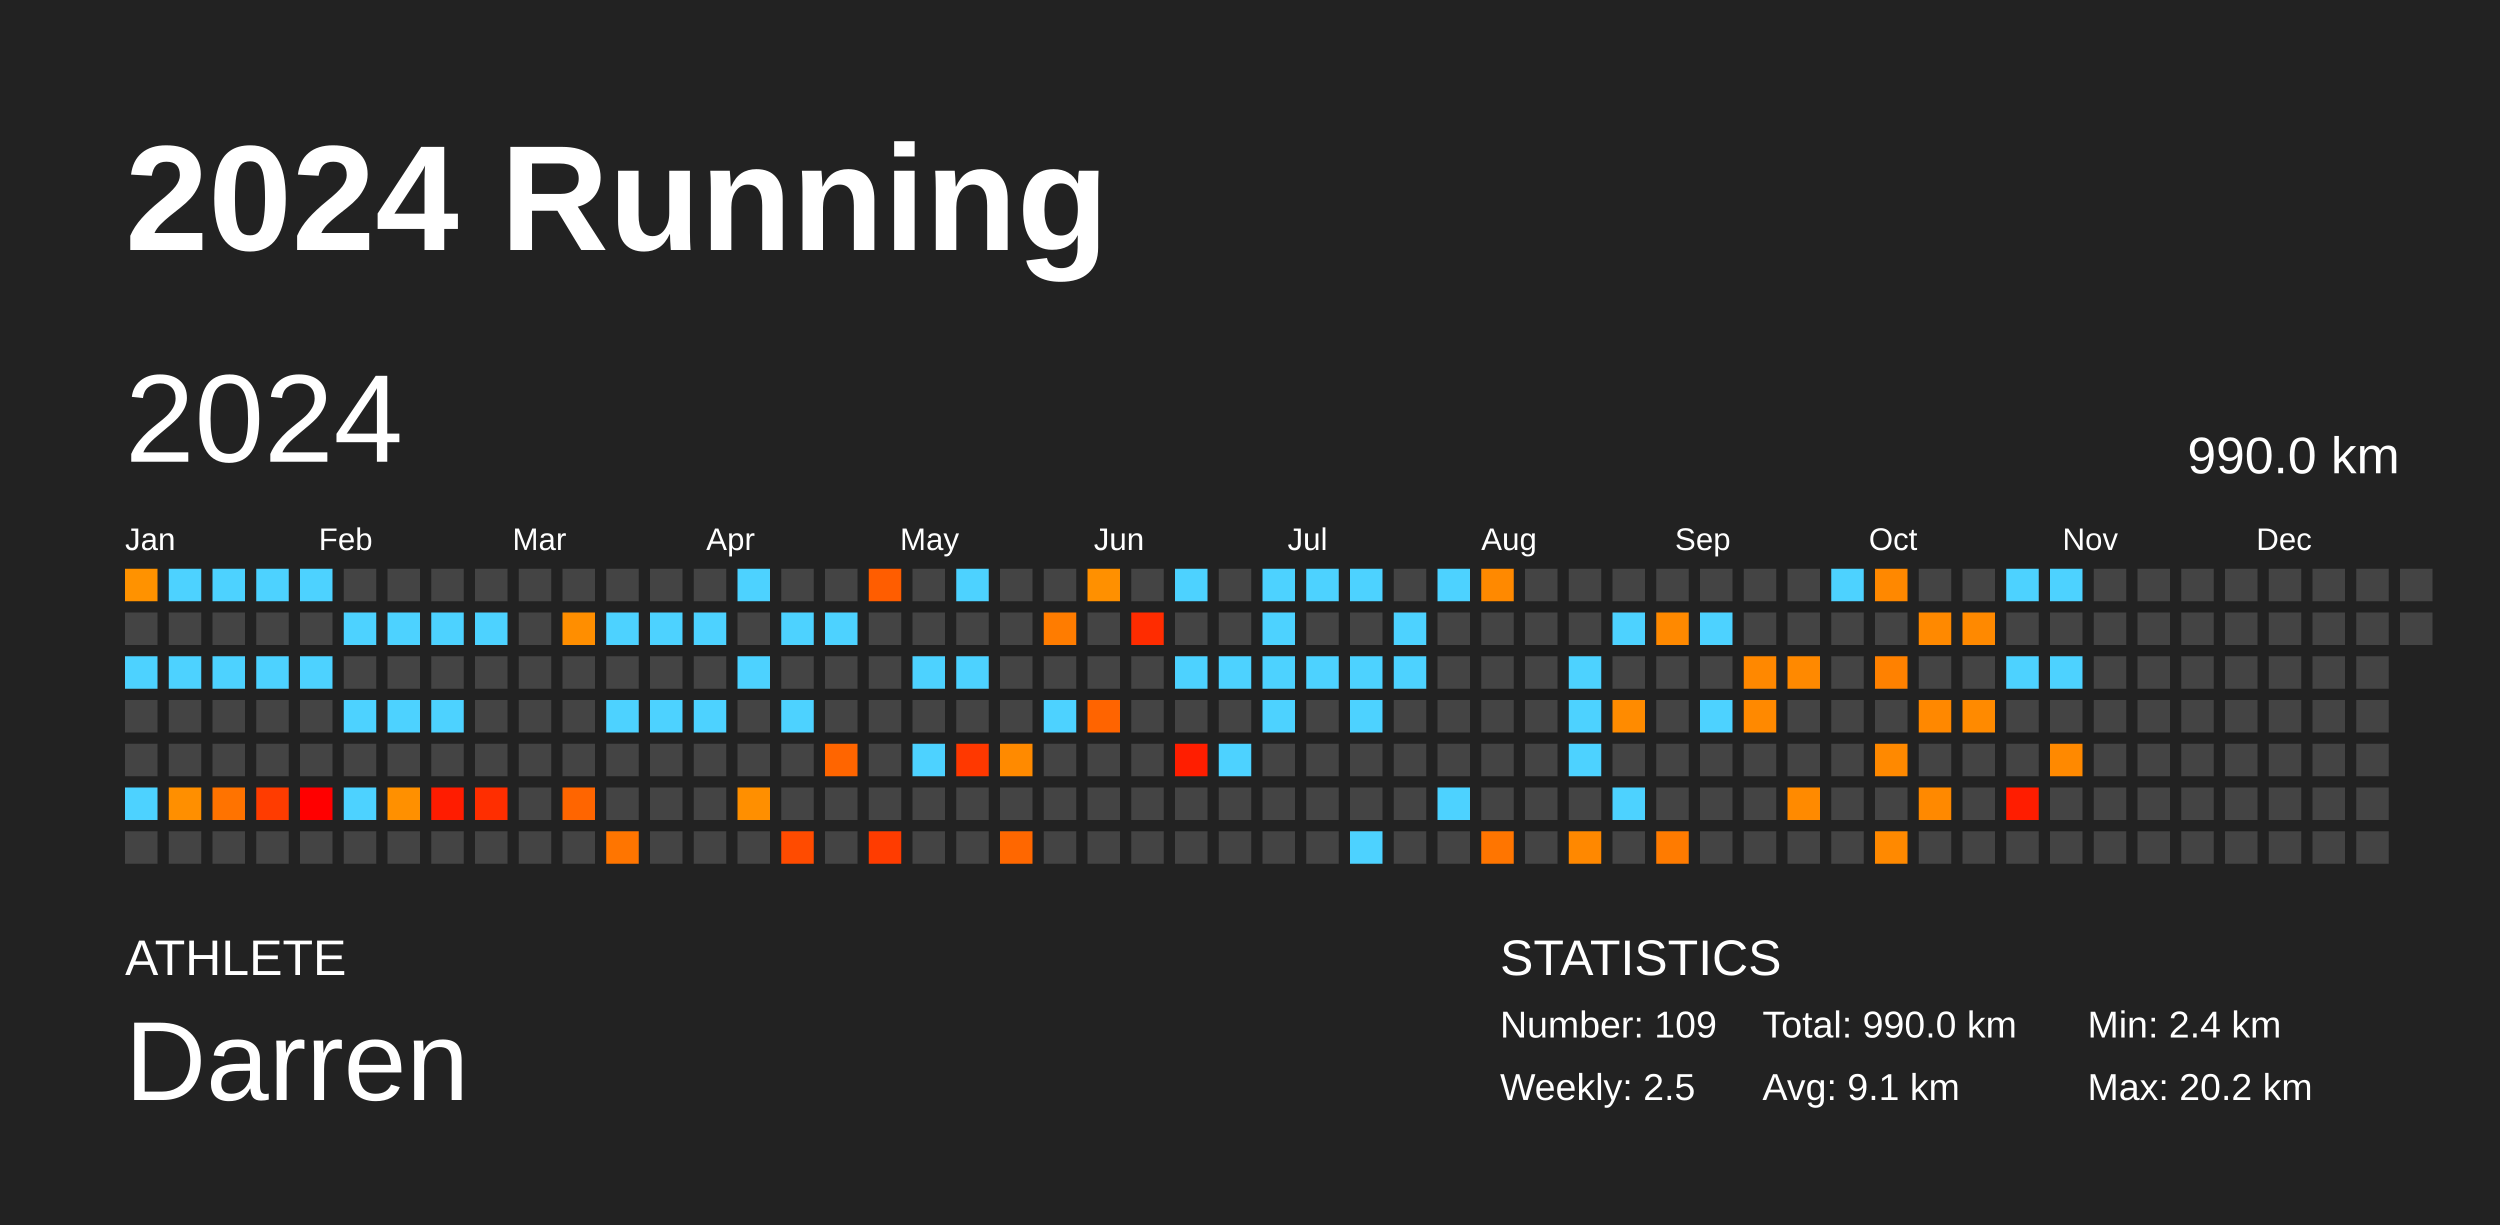
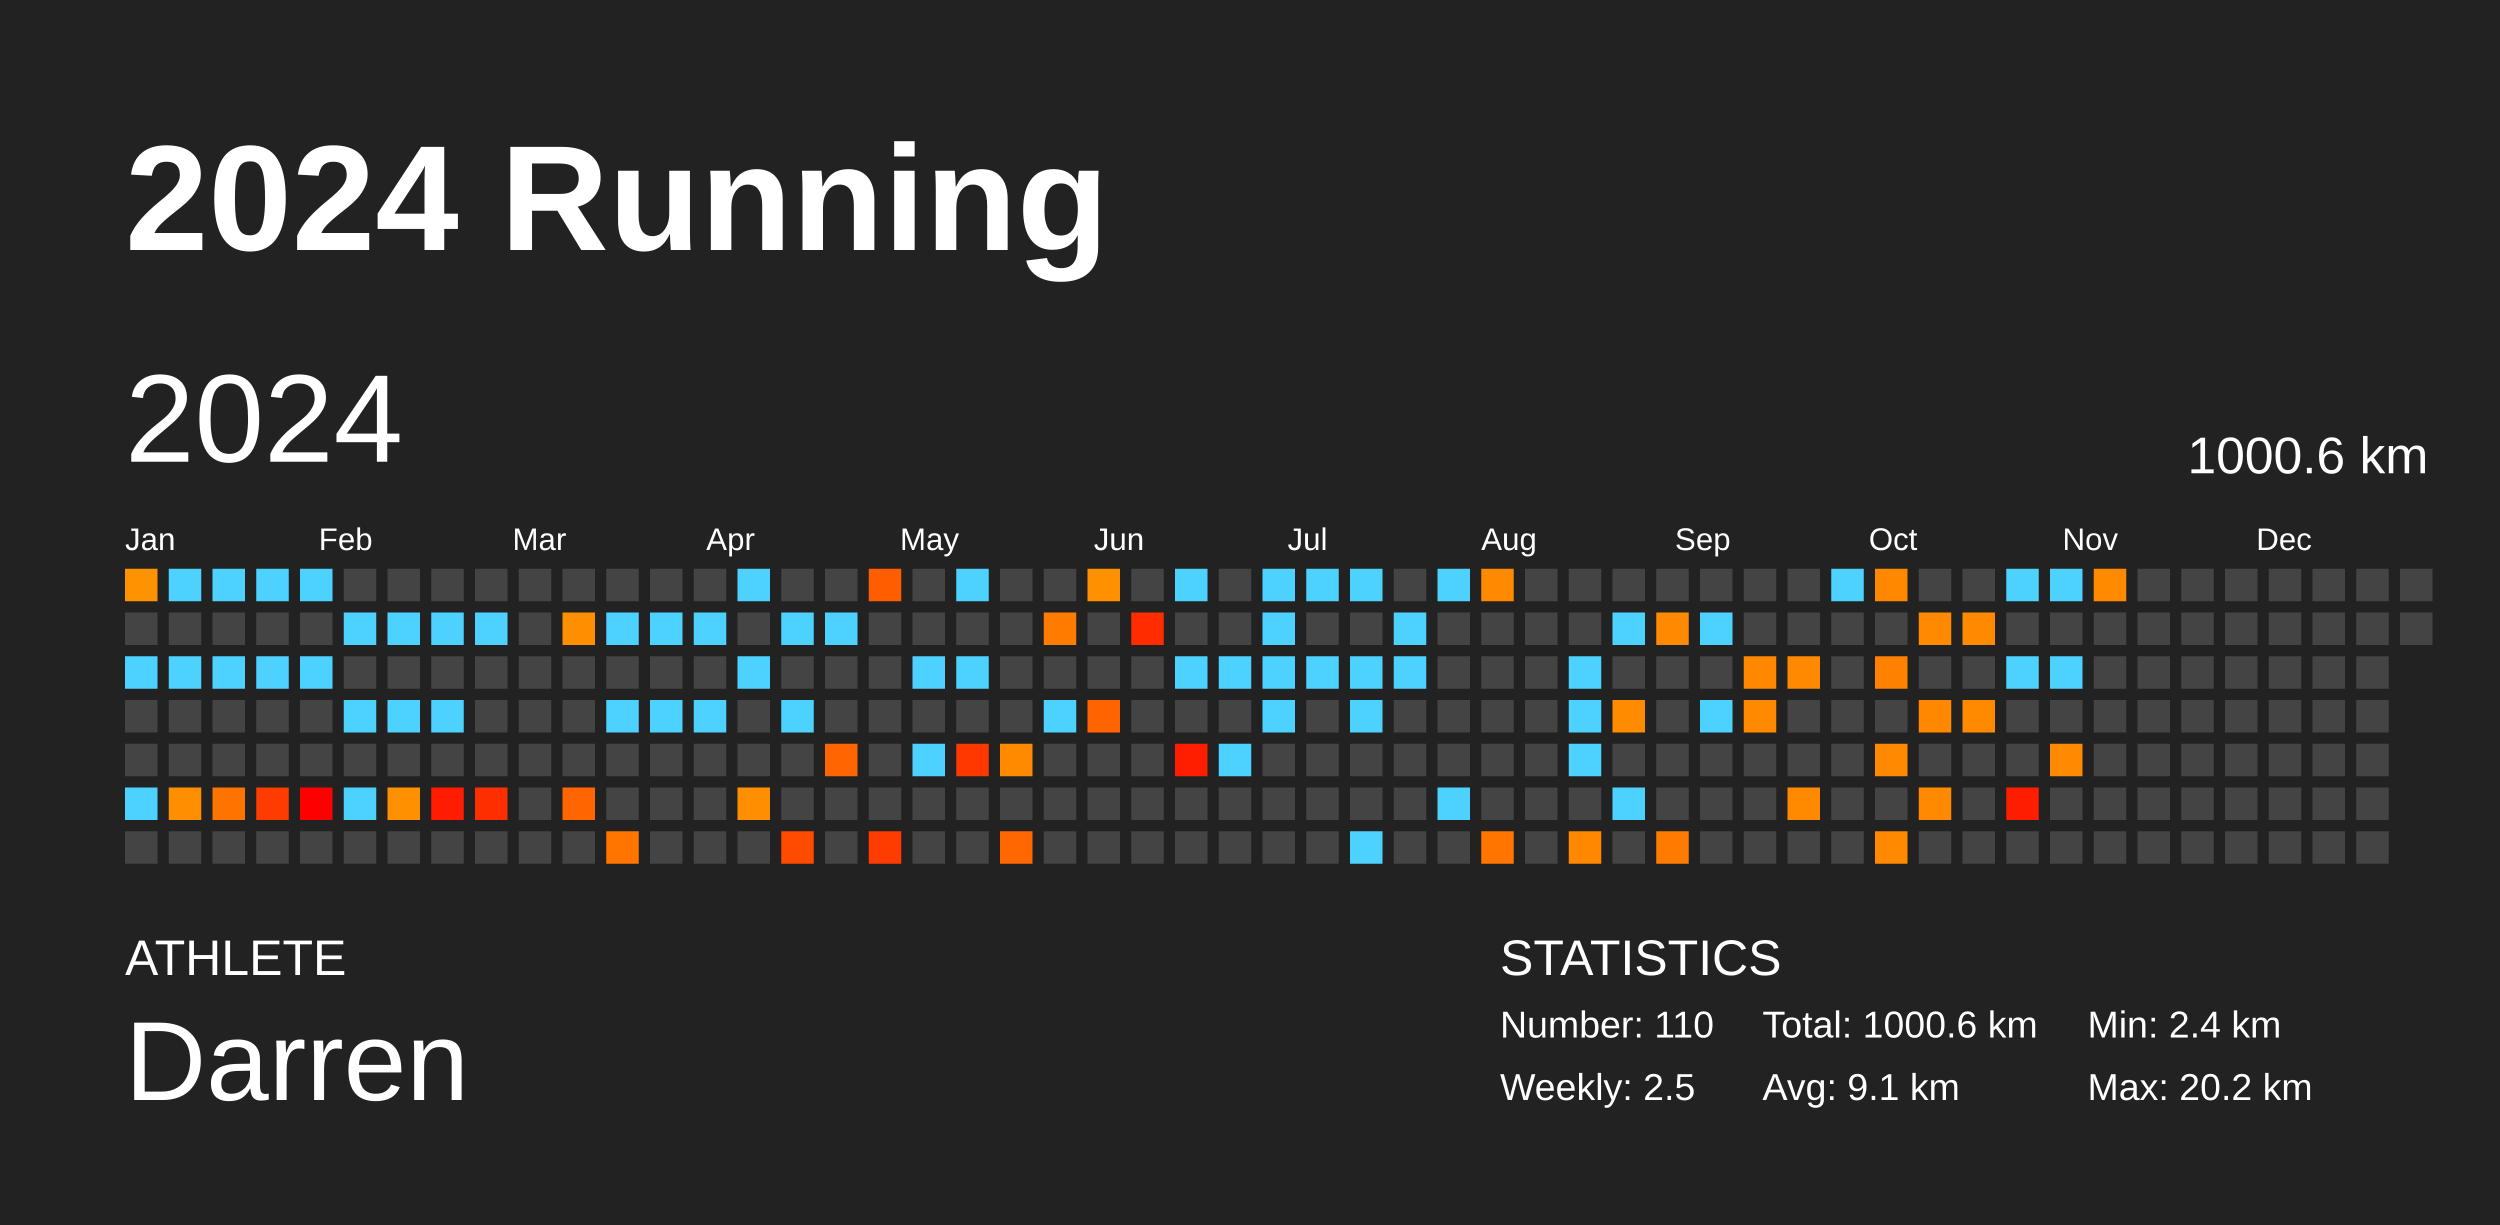
<svg xmlns="http://www.w3.org/2000/svg" baseProfile="full" height="98mm" version="1.1" viewBox="0,0,200,98" width="200mm">
  <defs />
  <rect fill="#222222" height="98" width="200" x="0" y="0" />
  <text fill="#FFFFFF" style="font-size:12px; font-family:Arial; font-weight:bold;" x="10" y="20">2024 Running</text>
  <text fill="#FFFFFF" style="font-size:4px; font-family:Arial" x="10" y="78">ATHLETE</text>
  <text fill="#FFFFFF" style="font-size:9px; font-family:Arial" x="10" y="88">Darren</text>
  <text fill="#FFFFFF" style="font-size:4px; font-family:Arial" x="120" y="78">STATISTICS</text>
-   <text fill="#FFFFFF" style="font-size:3px; font-family:Arial" x="120" y="83">Number: 109</text>
+   <text fill="#FFFFFF" style="font-size:3px; font-family:Arial" x="120" y="83">Number: 110</text>
  <text fill="#FFFFFF" style="font-size:3px; font-family:Arial" x="120" y="88">Weekly: 2.5</text>
-   <text fill="#FFFFFF" style="font-size:3px; font-family:Arial" x="141" y="83">Total: 990.0 km</text>
+   <text fill="#FFFFFF" style="font-size:3px; font-family:Arial" x="141" y="83">Total: 1000.6 km</text>
  <text fill="#FFFFFF" style="font-size:3px; font-family:Arial" x="141" y="88">Avg: 9.1 km</text>
  <text fill="#FFFFFF" style="font-size:3px; font-family:Arial" x="167" y="83">Min: 2.4 km</text>
  <text fill="#FFFFFF" style="font-size:3px; font-family:Arial" x="167" y="88">Max: 20.2 km</text>
  <text dominant-baseline="hanging" fill="#FFFFFF" style="font-size:10.0px; font-family:Arial;" x="10" y="30">2024</text>
-   <text dominant-baseline="hanging" fill="#FFFFFF" style="font-size:4.125px; font-family:Arial;" x="175" y="35">990.0 km</text>
+   <text dominant-baseline="hanging" fill="#FFFFFF" style="font-size:4.125px; font-family:Arial;" x="175" y="35">1000.6 km</text>
  <text fill="#FFFFFF" style="font-size:2.5px; font-family:Arial" x="10.0" y="44">Jan</text>
  <text fill="#FFFFFF" style="font-size:2.5px; font-family:Arial" x="25.5" y="44">Feb</text>
  <text fill="#FFFFFF" style="font-size:2.5px; font-family:Arial" x="41.0" y="44">Mar</text>
  <text fill="#FFFFFF" style="font-size:2.5px; font-family:Arial" x="56.5" y="44">Apr</text>
  <text fill="#FFFFFF" style="font-size:2.5px; font-family:Arial" x="72.0" y="44">May</text>
  <text fill="#FFFFFF" style="font-size:2.5px; font-family:Arial" x="87.5" y="44">Jun</text>
  <text fill="#FFFFFF" style="font-size:2.5px; font-family:Arial" x="103.0" y="44">Jul</text>
  <text fill="#FFFFFF" style="font-size:2.5px; font-family:Arial" x="118.5" y="44">Aug</text>
  <text fill="#FFFFFF" style="font-size:2.5px; font-family:Arial" x="134.0" y="44">Sep</text>
  <text fill="#FFFFFF" style="font-size:2.5px; font-family:Arial" x="149.5" y="44">Oct</text>
  <text fill="#FFFFFF" style="font-size:2.5px; font-family:Arial" x="165.0" y="44">Nov</text>
  <text fill="#FFFFFF" style="font-size:2.5px; font-family:Arial" x="180.5" y="44">Dec</text>
  <rect fill="#ff9200" height="2.6" width="2.6" x="10.0" y="45.5" />
  <rect fill="#444444" height="2.6" width="2.6" x="10.0" y="49.0" />
  <rect fill="#4dd2ff" height="2.6" width="2.6" x="10.0" y="52.5" />
  <rect fill="#444444" height="2.6" width="2.6" x="10.0" y="56.0" />
  <rect fill="#444444" height="2.6" width="2.6" x="10.0" y="59.5" />
  <rect fill="#4dd2ff" height="2.6" width="2.6" x="10.0" y="63.0" />
  <rect fill="#444444" height="2.6" width="2.6" x="10.0" y="66.5" />
  <rect fill="#4dd2ff" height="2.6" width="2.6" x="13.5" y="45.5" />
  <rect fill="#444444" height="2.6" width="2.6" x="13.5" y="49.0" />
  <rect fill="#4dd2ff" height="2.6" width="2.6" x="13.5" y="52.5" />
  <rect fill="#444444" height="2.6" width="2.6" x="13.5" y="56.0" />
  <rect fill="#444444" height="2.6" width="2.6" x="13.5" y="59.5" />
  <rect fill="#ff8f00" height="2.6" width="2.6" x="13.5" y="63.0" />
  <rect fill="#444444" height="2.6" width="2.6" x="13.5" y="66.5" />
  <rect fill="#4dd2ff" height="2.6" width="2.6" x="17.0" y="45.5" />
  <rect fill="#444444" height="2.6" width="2.6" x="17.0" y="49.0" />
  <rect fill="#4dd2ff" height="2.6" width="2.6" x="17.0" y="52.5" />
  <rect fill="#444444" height="2.6" width="2.6" x="17.0" y="56.0" />
  <rect fill="#444444" height="2.6" width="2.6" x="17.0" y="59.5" />
  <rect fill="#ff7300" height="2.6" width="2.6" x="17.0" y="63.0" />
  <rect fill="#444444" height="2.6" width="2.6" x="17.0" y="66.5" />
  <rect fill="#4dd2ff" height="2.6" width="2.6" x="20.5" y="45.5" />
  <rect fill="#444444" height="2.6" width="2.6" x="20.5" y="49.0" />
  <rect fill="#4dd2ff" height="2.6" width="2.6" x="20.5" y="52.5" />
  <rect fill="#444444" height="2.6" width="2.6" x="20.5" y="56.0" />
  <rect fill="#444444" height="2.6" width="2.6" x="20.5" y="59.5" />
  <rect fill="#ff3c00" height="2.6" width="2.6" x="20.5" y="63.0" />
  <rect fill="#444444" height="2.6" width="2.6" x="20.5" y="66.5" />
  <rect fill="#4dd2ff" height="2.6" width="2.6" x="24.0" y="45.5" />
  <rect fill="#444444" height="2.6" width="2.6" x="24.0" y="49.0" />
  <rect fill="#4dd2ff" height="2.6" width="2.6" x="24.0" y="52.5" />
  <rect fill="#444444" height="2.6" width="2.6" x="24.0" y="56.0" />
  <rect fill="#444444" height="2.6" width="2.6" x="24.0" y="59.5" />
  <rect fill="red" height="2.6" width="2.6" x="24.0" y="63.0" />
  <rect fill="#444444" height="2.6" width="2.6" x="24.0" y="66.5" />
  <rect fill="#444444" height="2.6" width="2.6" x="27.5" y="45.5" />
  <rect fill="#4dd2ff" height="2.6" width="2.6" x="27.5" y="49.0" />
  <rect fill="#444444" height="2.6" width="2.6" x="27.5" y="52.5" />
  <rect fill="#4dd2ff" height="2.6" width="2.6" x="27.5" y="56.0" />
  <rect fill="#444444" height="2.6" width="2.6" x="27.5" y="59.5" />
  <rect fill="#4dd2ff" height="2.6" width="2.6" x="27.5" y="63.0" />
  <rect fill="#444444" height="2.6" width="2.6" x="27.5" y="66.5" />
  <rect fill="#444444" height="2.6" width="2.6" x="31.0" y="45.5" />
  <rect fill="#4dd2ff" height="2.6" width="2.6" x="31.0" y="49.0" />
  <rect fill="#444444" height="2.6" width="2.6" x="31.0" y="52.5" />
  <rect fill="#4dd2ff" height="2.6" width="2.6" x="31.0" y="56.0" />
  <rect fill="#444444" height="2.6" width="2.6" x="31.0" y="59.5" />
  <rect fill="#ff9000" height="2.6" width="2.6" x="31.0" y="63.0" />
  <rect fill="#444444" height="2.6" width="2.6" x="31.0" y="66.5" />
  <rect fill="#444444" height="2.6" width="2.6" x="34.5" y="45.5" />
  <rect fill="#4dd2ff" height="2.6" width="2.6" x="34.5" y="49.0" />
  <rect fill="#444444" height="2.6" width="2.6" x="34.5" y="52.5" />
  <rect fill="#4dd2ff" height="2.6" width="2.6" x="34.5" y="56.0" />
  <rect fill="#444444" height="2.6" width="2.6" x="34.5" y="59.5" />
  <rect fill="#ff1c00" height="2.6" width="2.6" x="34.5" y="63.0" />
  <rect fill="#444444" height="2.6" width="2.6" x="34.5" y="66.5" />
  <rect fill="#444444" height="2.6" width="2.6" x="38.0" y="45.5" />
  <rect fill="#4dd2ff" height="2.6" width="2.6" x="38.0" y="49.0" />
  <rect fill="#444444" height="2.6" width="2.6" x="38.0" y="52.5" />
  <rect fill="#444444" height="2.6" width="2.6" x="38.0" y="56.0" />
  <rect fill="#444444" height="2.6" width="2.6" x="38.0" y="59.5" />
  <rect fill="#ff2e00" height="2.6" width="2.6" x="38.0" y="63.0" />
  <rect fill="#444444" height="2.6" width="2.6" x="38.0" y="66.5" />
  <rect fill="#444444" height="2.6" width="2.6" x="41.5" y="45.5" />
  <rect fill="#444444" height="2.6" width="2.6" x="41.5" y="49.0" />
  <rect fill="#444444" height="2.6" width="2.6" x="41.5" y="52.5" />
  <rect fill="#444444" height="2.6" width="2.6" x="41.5" y="56.0" />
  <rect fill="#444444" height="2.6" width="2.6" x="41.5" y="59.5" />
  <rect fill="#444444" height="2.6" width="2.6" x="41.5" y="63.0" />
  <rect fill="#444444" height="2.6" width="2.6" x="41.5" y="66.5" />
  <rect fill="#444444" height="2.6" width="2.6" x="45.0" y="45.5" />
  <rect fill="#ff8e00" height="2.6" width="2.6" x="45.0" y="49.0" />
  <rect fill="#444444" height="2.6" width="2.6" x="45.0" y="52.5" />
  <rect fill="#444444" height="2.6" width="2.6" x="45.0" y="56.0" />
  <rect fill="#444444" height="2.6" width="2.6" x="45.0" y="59.5" />
  <rect fill="#ff6500" height="2.6" width="2.6" x="45.0" y="63.0" />
  <rect fill="#444444" height="2.6" width="2.6" x="45.0" y="66.5" />
  <rect fill="#444444" height="2.6" width="2.6" x="48.5" y="45.5" />
  <rect fill="#4dd2ff" height="2.6" width="2.6" x="48.5" y="49.0" />
  <rect fill="#444444" height="2.6" width="2.6" x="48.5" y="52.5" />
  <rect fill="#4dd2ff" height="2.6" width="2.6" x="48.5" y="56.0" />
  <rect fill="#444444" height="2.6" width="2.6" x="48.5" y="59.5" />
  <rect fill="#444444" height="2.6" width="2.6" x="48.5" y="63.0" />
  <rect fill="#ff7500" height="2.6" width="2.6" x="48.5" y="66.5" />
  <rect fill="#444444" height="2.6" width="2.6" x="52.0" y="45.5" />
  <rect fill="#4dd2ff" height="2.6" width="2.6" x="52.0" y="49.0" />
  <rect fill="#444444" height="2.6" width="2.6" x="52.0" y="52.5" />
  <rect fill="#4dd2ff" height="2.6" width="2.6" x="52.0" y="56.0" />
  <rect fill="#444444" height="2.6" width="2.6" x="52.0" y="59.5" />
  <rect fill="#444444" height="2.6" width="2.6" x="52.0" y="63.0" />
  <rect fill="#444444" height="2.6" width="2.6" x="52.0" y="66.5" />
  <rect fill="#444444" height="2.6" width="2.6" x="55.5" y="45.5" />
  <rect fill="#4dd2ff" height="2.6" width="2.6" x="55.5" y="49.0" />
  <rect fill="#444444" height="2.6" width="2.6" x="55.5" y="52.5" />
  <rect fill="#4dd2ff" height="2.6" width="2.6" x="55.5" y="56.0" />
  <rect fill="#444444" height="2.6" width="2.6" x="55.5" y="59.5" />
  <rect fill="#444444" height="2.6" width="2.6" x="55.5" y="63.0" />
  <rect fill="#444444" height="2.6" width="2.6" x="55.5" y="66.5" />
  <rect fill="#4dd2ff" height="2.6" width="2.6" x="59.0" y="45.5" />
  <rect fill="#444444" height="2.6" width="2.6" x="59.0" y="49.0" />
  <rect fill="#4dd2ff" height="2.6" width="2.6" x="59.0" y="52.5" />
  <rect fill="#444444" height="2.6" width="2.6" x="59.0" y="56.0" />
  <rect fill="#444444" height="2.6" width="2.6" x="59.0" y="59.5" />
  <rect fill="#ff8f00" height="2.6" width="2.6" x="59.0" y="63.0" />
  <rect fill="#444444" height="2.6" width="2.6" x="59.0" y="66.5" />
  <rect fill="#444444" height="2.6" width="2.6" x="62.5" y="45.5" />
  <rect fill="#4dd2ff" height="2.6" width="2.6" x="62.5" y="49.0" />
  <rect fill="#444444" height="2.6" width="2.6" x="62.5" y="52.5" />
  <rect fill="#4dd2ff" height="2.6" width="2.6" x="62.5" y="56.0" />
  <rect fill="#444444" height="2.6" width="2.6" x="62.5" y="59.5" />
  <rect fill="#444444" height="2.6" width="2.6" x="62.5" y="63.0" />
  <rect fill="#ff4b00" height="2.6" width="2.6" x="62.5" y="66.5" />
  <rect fill="#444444" height="2.6" width="2.6" x="66.0" y="45.5" />
  <rect fill="#4dd2ff" height="2.6" width="2.6" x="66.0" y="49.0" />
  <rect fill="#444444" height="2.6" width="2.6" x="66.0" y="52.5" />
  <rect fill="#444444" height="2.6" width="2.6" x="66.0" y="56.0" />
  <rect fill="#ff6500" height="2.6" width="2.6" x="66.0" y="59.5" />
  <rect fill="#444444" height="2.6" width="2.6" x="66.0" y="63.0" />
  <rect fill="#444444" height="2.6" width="2.6" x="66.0" y="66.5" />
  <rect fill="#ff5d00" height="2.6" width="2.6" x="69.5" y="45.5" />
  <rect fill="#444444" height="2.6" width="2.6" x="69.5" y="49.0" />
  <rect fill="#444444" height="2.6" width="2.6" x="69.5" y="52.5" />
  <rect fill="#444444" height="2.6" width="2.6" x="69.5" y="56.0" />
  <rect fill="#444444" height="2.6" width="2.6" x="69.5" y="59.5" />
  <rect fill="#444444" height="2.6" width="2.6" x="69.5" y="63.0" />
  <rect fill="#ff3c00" height="2.6" width="2.6" x="69.5" y="66.5" />
  <rect fill="#444444" height="2.6" width="2.6" x="73.0" y="45.5" />
  <rect fill="#444444" height="2.6" width="2.6" x="73.0" y="49.0" />
  <rect fill="#4dd2ff" height="2.6" width="2.6" x="73.0" y="52.5" />
  <rect fill="#444444" height="2.6" width="2.6" x="73.0" y="56.0" />
  <rect fill="#4dd2ff" height="2.6" width="2.6" x="73.0" y="59.5" />
  <rect fill="#444444" height="2.6" width="2.6" x="73.0" y="63.0" />
  <rect fill="#444444" height="2.6" width="2.6" x="73.0" y="66.5" />
  <rect fill="#4dd2ff" height="2.6" width="2.6" x="76.5" y="45.5" />
  <rect fill="#444444" height="2.6" width="2.6" x="76.5" y="49.0" />
  <rect fill="#4dd2ff" height="2.6" width="2.6" x="76.5" y="52.5" />
  <rect fill="#444444" height="2.6" width="2.6" x="76.5" y="56.0" />
  <rect fill="#ff3800" height="2.6" width="2.6" x="76.5" y="59.5" />
  <rect fill="#444444" height="2.6" width="2.6" x="76.5" y="63.0" />
  <rect fill="#444444" height="2.6" width="2.6" x="76.5" y="66.5" />
  <rect fill="#444444" height="2.6" width="2.6" x="80.0" y="45.5" />
  <rect fill="#444444" height="2.6" width="2.6" x="80.0" y="49.0" />
  <rect fill="#444444" height="2.6" width="2.6" x="80.0" y="52.5" />
  <rect fill="#444444" height="2.6" width="2.6" x="80.0" y="56.0" />
  <rect fill="#ff8a00" height="2.6" width="2.6" x="80.0" y="59.5" />
  <rect fill="#444444" height="2.6" width="2.6" x="80.0" y="63.0" />
  <rect fill="#ff6700" height="2.6" width="2.6" x="80.0" y="66.5" />
  <rect fill="#444444" height="2.6" width="2.6" x="83.5" y="45.5" />
  <rect fill="#ff7c00" height="2.6" width="2.6" x="83.5" y="49.0" />
  <rect fill="#444444" height="2.6" width="2.6" x="83.5" y="52.5" />
  <rect fill="#4dd2ff" height="2.6" width="2.6" x="83.5" y="56.0" />
  <rect fill="#444444" height="2.6" width="2.6" x="83.5" y="59.5" />
  <rect fill="#444444" height="2.6" width="2.6" x="83.5" y="63.0" />
  <rect fill="#444444" height="2.6" width="2.6" x="83.5" y="66.5" />
  <rect fill="#ff9000" height="2.6" width="2.6" x="87.0" y="45.5" />
  <rect fill="#444444" height="2.6" width="2.6" x="87.0" y="49.0" />
  <rect fill="#444444" height="2.6" width="2.6" x="87.0" y="52.5" />
  <rect fill="#ff6400" height="2.6" width="2.6" x="87.0" y="56.0" />
  <rect fill="#444444" height="2.6" width="2.6" x="87.0" y="59.5" />
  <rect fill="#444444" height="2.6" width="2.6" x="87.0" y="63.0" />
  <rect fill="#444444" height="2.6" width="2.6" x="87.0" y="66.5" />
  <rect fill="#444444" height="2.6" width="2.6" x="90.5" y="45.5" />
  <rect fill="#ff2c00" height="2.6" width="2.6" x="90.5" y="49.0" />
  <rect fill="#444444" height="2.6" width="2.6" x="90.5" y="52.5" />
  <rect fill="#444444" height="2.6" width="2.6" x="90.5" y="56.0" />
  <rect fill="#444444" height="2.6" width="2.6" x="90.5" y="59.5" />
  <rect fill="#444444" height="2.6" width="2.6" x="90.5" y="63.0" />
  <rect fill="#444444" height="2.6" width="2.6" x="90.5" y="66.5" />
  <rect fill="#4dd2ff" height="2.6" width="2.6" x="94.0" y="45.5" />
  <rect fill="#444444" height="2.6" width="2.6" x="94.0" y="49.0" />
  <rect fill="#4dd2ff" height="2.6" width="2.6" x="94.0" y="52.5" />
  <rect fill="#444444" height="2.6" width="2.6" x="94.0" y="56.0" />
  <rect fill="#ff1e00" height="2.6" width="2.6" x="94.0" y="59.5" />
  <rect fill="#444444" height="2.6" width="2.6" x="94.0" y="63.0" />
  <rect fill="#444444" height="2.6" width="2.6" x="94.0" y="66.5" />
  <rect fill="#444444" height="2.6" width="2.6" x="97.5" y="45.5" />
  <rect fill="#444444" height="2.6" width="2.6" x="97.5" y="49.0" />
  <rect fill="#4dd2ff" height="2.6" width="2.6" x="97.5" y="52.5" />
  <rect fill="#444444" height="2.6" width="2.6" x="97.5" y="56.0" />
  <rect fill="#4dd2ff" height="2.6" width="2.6" x="97.5" y="59.5" />
  <rect fill="#444444" height="2.6" width="2.6" x="97.5" y="63.0" />
  <rect fill="#444444" height="2.6" width="2.6" x="97.5" y="66.5" />
  <rect fill="#4dd2ff" height="2.6" width="2.6" x="101.0" y="45.5" />
  <rect fill="#4dd2ff" height="2.6" width="2.6" x="101.0" y="49.0" />
  <rect fill="#4dd2ff" height="2.6" width="2.6" x="101.0" y="52.5" />
  <rect fill="#4dd2ff" height="2.6" width="2.6" x="101.0" y="56.0" />
  <rect fill="#444444" height="2.6" width="2.6" x="101.0" y="59.5" />
  <rect fill="#444444" height="2.6" width="2.6" x="101.0" y="63.0" />
  <rect fill="#444444" height="2.6" width="2.6" x="101.0" y="66.5" />
  <rect fill="#4dd2ff" height="2.6" width="2.6" x="104.5" y="45.5" />
  <rect fill="#444444" height="2.6" width="2.6" x="104.5" y="49.0" />
  <rect fill="#4dd2ff" height="2.6" width="2.6" x="104.5" y="52.5" />
  <rect fill="#444444" height="2.6" width="2.6" x="104.5" y="56.0" />
  <rect fill="#444444" height="2.6" width="2.6" x="104.5" y="59.5" />
  <rect fill="#444444" height="2.6" width="2.6" x="104.5" y="63.0" />
  <rect fill="#444444" height="2.6" width="2.6" x="104.5" y="66.5" />
  <rect fill="#4dd2ff" height="2.6" width="2.6" x="108.0" y="45.5" />
  <rect fill="#444444" height="2.6" width="2.6" x="108.0" y="49.0" />
  <rect fill="#4dd2ff" height="2.6" width="2.6" x="108.0" y="52.5" />
  <rect fill="#4dd2ff" height="2.6" width="2.6" x="108.0" y="56.0" />
  <rect fill="#444444" height="2.6" width="2.6" x="108.0" y="59.5" />
  <rect fill="#444444" height="2.6" width="2.6" x="108.0" y="63.0" />
  <rect fill="#4dd2ff" height="2.6" width="2.6" x="108.0" y="66.5" />
  <rect fill="#444444" height="2.6" width="2.6" x="111.5" y="45.5" />
  <rect fill="#4dd2ff" height="2.6" width="2.6" x="111.5" y="49.0" />
  <rect fill="#4dd2ff" height="2.6" width="2.6" x="111.5" y="52.5" />
  <rect fill="#444444" height="2.6" width="2.6" x="111.5" y="56.0" />
  <rect fill="#444444" height="2.6" width="2.6" x="111.5" y="59.5" />
  <rect fill="#444444" height="2.6" width="2.6" x="111.5" y="63.0" />
  <rect fill="#444444" height="2.6" width="2.6" x="111.5" y="66.5" />
  <rect fill="#4dd2ff" height="2.6" width="2.6" x="115.0" y="45.5" />
  <rect fill="#444444" height="2.6" width="2.6" x="115.0" y="49.0" />
  <rect fill="#444444" height="2.6" width="2.6" x="115.0" y="52.5" />
  <rect fill="#444444" height="2.6" width="2.6" x="115.0" y="56.0" />
  <rect fill="#444444" height="2.6" width="2.6" x="115.0" y="59.5" />
  <rect fill="#4dd2ff" height="2.6" width="2.6" x="115.0" y="63.0" />
  <rect fill="#444444" height="2.6" width="2.6" x="115.0" y="66.5" />
  <rect fill="#ff8900" height="2.6" width="2.6" x="118.5" y="45.5" />
  <rect fill="#444444" height="2.6" width="2.6" x="118.5" y="49.0" />
  <rect fill="#444444" height="2.6" width="2.6" x="118.5" y="52.5" />
  <rect fill="#444444" height="2.6" width="2.6" x="118.5" y="56.0" />
  <rect fill="#444444" height="2.6" width="2.6" x="118.5" y="59.5" />
  <rect fill="#444444" height="2.6" width="2.6" x="118.5" y="63.0" />
  <rect fill="#ff7500" height="2.6" width="2.6" x="118.5" y="66.5" />
  <rect fill="#444444" height="2.6" width="2.6" x="122.0" y="45.5" />
  <rect fill="#444444" height="2.6" width="2.6" x="122.0" y="49.0" />
  <rect fill="#444444" height="2.6" width="2.6" x="122.0" y="52.5" />
  <rect fill="#444444" height="2.6" width="2.6" x="122.0" y="56.0" />
  <rect fill="#444444" height="2.6" width="2.6" x="122.0" y="59.5" />
  <rect fill="#444444" height="2.6" width="2.6" x="122.0" y="63.0" />
  <rect fill="#444444" height="2.6" width="2.6" x="122.0" y="66.5" />
  <rect fill="#444444" height="2.6" width="2.6" x="125.5" y="45.5" />
  <rect fill="#444444" height="2.6" width="2.6" x="125.5" y="49.0" />
  <rect fill="#4dd2ff" height="2.6" width="2.6" x="125.5" y="52.5" />
  <rect fill="#4dd2ff" height="2.6" width="2.6" x="125.5" y="56.0" />
  <rect fill="#4dd2ff" height="2.6" width="2.6" x="125.5" y="59.5" />
  <rect fill="#444444" height="2.6" width="2.6" x="125.5" y="63.0" />
  <rect fill="#ff8800" height="2.6" width="2.6" x="125.5" y="66.5" />
  <rect fill="#444444" height="2.6" width="2.6" x="129.0" y="45.5" />
  <rect fill="#4dd2ff" height="2.6" width="2.6" x="129.0" y="49.0" />
  <rect fill="#444444" height="2.6" width="2.6" x="129.0" y="52.5" />
  <rect fill="#ff8b00" height="2.6" width="2.6" x="129.0" y="56.0" />
  <rect fill="#444444" height="2.6" width="2.6" x="129.0" y="59.5" />
  <rect fill="#4dd2ff" height="2.6" width="2.6" x="129.0" y="63.0" />
  <rect fill="#444444" height="2.6" width="2.6" x="129.0" y="66.5" />
  <rect fill="#444444" height="2.6" width="2.6" x="132.5" y="45.5" />
  <rect fill="#ff8900" height="2.6" width="2.6" x="132.5" y="49.0" />
  <rect fill="#444444" height="2.6" width="2.6" x="132.5" y="52.5" />
  <rect fill="#444444" height="2.6" width="2.6" x="132.5" y="56.0" />
  <rect fill="#444444" height="2.6" width="2.6" x="132.5" y="59.5" />
  <rect fill="#444444" height="2.6" width="2.6" x="132.5" y="63.0" />
  <rect fill="#ff7b00" height="2.6" width="2.6" x="132.5" y="66.5" />
  <rect fill="#444444" height="2.6" width="2.6" x="136.0" y="45.5" />
  <rect fill="#4dd2ff" height="2.6" width="2.6" x="136.0" y="49.0" />
  <rect fill="#444444" height="2.6" width="2.6" x="136.0" y="52.5" />
  <rect fill="#4dd2ff" height="2.6" width="2.6" x="136.0" y="56.0" />
  <rect fill="#444444" height="2.6" width="2.6" x="136.0" y="59.5" />
  <rect fill="#444444" height="2.6" width="2.6" x="136.0" y="63.0" />
  <rect fill="#444444" height="2.6" width="2.6" x="136.0" y="66.5" />
  <rect fill="#444444" height="2.6" width="2.6" x="139.5" y="45.5" />
  <rect fill="#444444" height="2.6" width="2.6" x="139.5" y="49.0" />
  <rect fill="#ff8800" height="2.6" width="2.6" x="139.5" y="52.5" />
  <rect fill="#ff8900" height="2.6" width="2.6" x="139.5" y="56.0" />
  <rect fill="#444444" height="2.6" width="2.6" x="139.5" y="59.5" />
  <rect fill="#444444" height="2.6" width="2.6" x="139.5" y="63.0" />
  <rect fill="#444444" height="2.6" width="2.6" x="139.5" y="66.5" />
  <rect fill="#444444" height="2.6" width="2.6" x="143.0" y="45.5" />
  <rect fill="#444444" height="2.6" width="2.6" x="143.0" y="49.0" />
  <rect fill="#ff8900" height="2.6" width="2.6" x="143.0" y="52.5" />
  <rect fill="#444444" height="2.6" width="2.6" x="143.0" y="56.0" />
  <rect fill="#444444" height="2.6" width="2.6" x="143.0" y="59.5" />
  <rect fill="#ff8a00" height="2.6" width="2.6" x="143.0" y="63.0" />
  <rect fill="#444444" height="2.6" width="2.6" x="143.0" y="66.5" />
  <rect fill="#4dd2ff" height="2.6" width="2.6" x="146.5" y="45.5" />
  <rect fill="#444444" height="2.6" width="2.6" x="146.5" y="49.0" />
  <rect fill="#444444" height="2.6" width="2.6" x="146.5" y="52.5" />
  <rect fill="#444444" height="2.6" width="2.6" x="146.5" y="56.0" />
  <rect fill="#444444" height="2.6" width="2.6" x="146.5" y="59.5" />
  <rect fill="#444444" height="2.6" width="2.6" x="146.5" y="63.0" />
  <rect fill="#444444" height="2.6" width="2.6" x="146.5" y="66.5" />
  <rect fill="#ff8800" height="2.6" width="2.6" x="150.0" y="45.5" />
  <rect fill="#444444" height="2.6" width="2.6" x="150.0" y="49.0" />
  <rect fill="#ff8100" height="2.6" width="2.6" x="150.0" y="52.5" />
  <rect fill="#444444" height="2.6" width="2.6" x="150.0" y="56.0" />
  <rect fill="#ff8900" height="2.6" width="2.6" x="150.0" y="59.5" />
  <rect fill="#444444" height="2.6" width="2.6" x="150.0" y="63.0" />
  <rect fill="#ff8900" height="2.6" width="2.6" x="150.0" y="66.5" />
  <rect fill="#444444" height="2.6" width="2.6" x="153.5" y="45.5" />
  <rect fill="#ff8900" height="2.6" width="2.6" x="153.5" y="49.0" />
  <rect fill="#444444" height="2.6" width="2.6" x="153.5" y="52.5" />
  <rect fill="#ff8800" height="2.6" width="2.6" x="153.5" y="56.0" />
  <rect fill="#444444" height="2.6" width="2.6" x="153.5" y="59.5" />
  <rect fill="#ff8900" height="2.6" width="2.6" x="153.5" y="63.0" />
  <rect fill="#444444" height="2.6" width="2.6" x="153.5" y="66.5" />
  <rect fill="#444444" height="2.6" width="2.6" x="157.0" y="45.5" />
  <rect fill="#ff8900" height="2.6" width="2.6" x="157.0" y="49.0" />
  <rect fill="#444444" height="2.6" width="2.6" x="157.0" y="52.5" />
  <rect fill="#ff8a00" height="2.6" width="2.6" x="157.0" y="56.0" />
  <rect fill="#444444" height="2.6" width="2.6" x="157.0" y="59.5" />
  <rect fill="#444444" height="2.6" width="2.6" x="157.0" y="63.0" />
  <rect fill="#444444" height="2.6" width="2.6" x="157.0" y="66.5" />
  <rect fill="#4dd2ff" height="2.6" width="2.6" x="160.5" y="45.5" />
  <rect fill="#444444" height="2.6" width="2.6" x="160.5" y="49.0" />
  <rect fill="#4dd2ff" height="2.6" width="2.6" x="160.5" y="52.5" />
  <rect fill="#444444" height="2.6" width="2.6" x="160.5" y="56.0" />
  <rect fill="#444444" height="2.6" width="2.6" x="160.5" y="59.5" />
  <rect fill="#ff1d00" height="2.6" width="2.6" x="160.5" y="63.0" />
  <rect fill="#444444" height="2.6" width="2.6" x="160.5" y="66.5" />
  <rect fill="#4dd2ff" height="2.6" width="2.6" x="164.0" y="45.5" />
  <rect fill="#444444" height="2.6" width="2.6" x="164.0" y="49.0" />
  <rect fill="#4dd2ff" height="2.6" width="2.6" x="164.0" y="52.5" />
  <rect fill="#444444" height="2.6" width="2.6" x="164.0" y="56.0" />
  <rect fill="#ff8900" height="2.6" width="2.6" x="164.0" y="59.5" />
  <rect fill="#444444" height="2.6" width="2.6" x="164.0" y="63.0" />
  <rect fill="#444444" height="2.6" width="2.6" x="164.0" y="66.5" />
-   <rect fill="#444444" height="2.6" width="2.6" x="167.5" y="45.5" />
+   <rect fill="#ff8a00" height="2.6" width="2.6" x="167.5" y="45.5" />
  <rect fill="#444444" height="2.6" width="2.6" x="167.5" y="49.0" />
  <rect fill="#444444" height="2.6" width="2.6" x="167.5" y="52.5" />
  <rect fill="#444444" height="2.6" width="2.6" x="167.5" y="56.0" />
  <rect fill="#444444" height="2.6" width="2.6" x="167.5" y="59.5" />
  <rect fill="#444444" height="2.6" width="2.6" x="167.5" y="63.0" />
  <rect fill="#444444" height="2.6" width="2.6" x="167.5" y="66.5" />
  <rect fill="#444444" height="2.6" width="2.6" x="171.0" y="45.5" />
  <rect fill="#444444" height="2.6" width="2.6" x="171.0" y="49.0" />
  <rect fill="#444444" height="2.6" width="2.6" x="171.0" y="52.5" />
  <rect fill="#444444" height="2.6" width="2.6" x="171.0" y="56.0" />
  <rect fill="#444444" height="2.6" width="2.6" x="171.0" y="59.5" />
  <rect fill="#444444" height="2.6" width="2.6" x="171.0" y="63.0" />
  <rect fill="#444444" height="2.6" width="2.6" x="171.0" y="66.5" />
  <rect fill="#444444" height="2.6" width="2.6" x="174.5" y="45.5" />
  <rect fill="#444444" height="2.6" width="2.6" x="174.5" y="49.0" />
  <rect fill="#444444" height="2.6" width="2.6" x="174.5" y="52.5" />
  <rect fill="#444444" height="2.6" width="2.6" x="174.5" y="56.0" />
  <rect fill="#444444" height="2.6" width="2.6" x="174.5" y="59.5" />
  <rect fill="#444444" height="2.6" width="2.6" x="174.5" y="63.0" />
  <rect fill="#444444" height="2.6" width="2.6" x="174.5" y="66.5" />
  <rect fill="#444444" height="2.6" width="2.6" x="178.0" y="45.5" />
  <rect fill="#444444" height="2.6" width="2.6" x="178.0" y="49.0" />
  <rect fill="#444444" height="2.6" width="2.6" x="178.0" y="52.5" />
  <rect fill="#444444" height="2.6" width="2.6" x="178.0" y="56.0" />
  <rect fill="#444444" height="2.6" width="2.6" x="178.0" y="59.5" />
  <rect fill="#444444" height="2.6" width="2.6" x="178.0" y="63.0" />
  <rect fill="#444444" height="2.6" width="2.6" x="178.0" y="66.5" />
  <rect fill="#444444" height="2.6" width="2.6" x="181.5" y="45.5" />
  <rect fill="#444444" height="2.6" width="2.6" x="181.5" y="49.0" />
  <rect fill="#444444" height="2.6" width="2.6" x="181.5" y="52.5" />
  <rect fill="#444444" height="2.6" width="2.6" x="181.5" y="56.0" />
  <rect fill="#444444" height="2.6" width="2.6" x="181.5" y="59.5" />
  <rect fill="#444444" height="2.6" width="2.6" x="181.5" y="63.0" />
  <rect fill="#444444" height="2.6" width="2.6" x="181.5" y="66.5" />
  <rect fill="#444444" height="2.6" width="2.6" x="185.0" y="45.5" />
  <rect fill="#444444" height="2.6" width="2.6" x="185.0" y="49.0" />
  <rect fill="#444444" height="2.6" width="2.6" x="185.0" y="52.5" />
  <rect fill="#444444" height="2.6" width="2.6" x="185.0" y="56.0" />
  <rect fill="#444444" height="2.6" width="2.6" x="185.0" y="59.5" />
  <rect fill="#444444" height="2.6" width="2.6" x="185.0" y="63.0" />
  <rect fill="#444444" height="2.6" width="2.6" x="185.0" y="66.5" />
  <rect fill="#444444" height="2.6" width="2.6" x="188.5" y="45.5" />
  <rect fill="#444444" height="2.6" width="2.6" x="188.5" y="49.0" />
  <rect fill="#444444" height="2.6" width="2.6" x="188.5" y="52.5" />
  <rect fill="#444444" height="2.6" width="2.6" x="188.5" y="56.0" />
  <rect fill="#444444" height="2.6" width="2.6" x="188.5" y="59.5" />
  <rect fill="#444444" height="2.6" width="2.6" x="188.5" y="63.0" />
  <rect fill="#444444" height="2.6" width="2.6" x="188.5" y="66.5" />
  <rect fill="#444444" height="2.6" width="2.6" x="192.0" y="45.5" />
  <rect fill="#444444" height="2.6" width="2.6" x="192.0" y="49.0" />
</svg>
